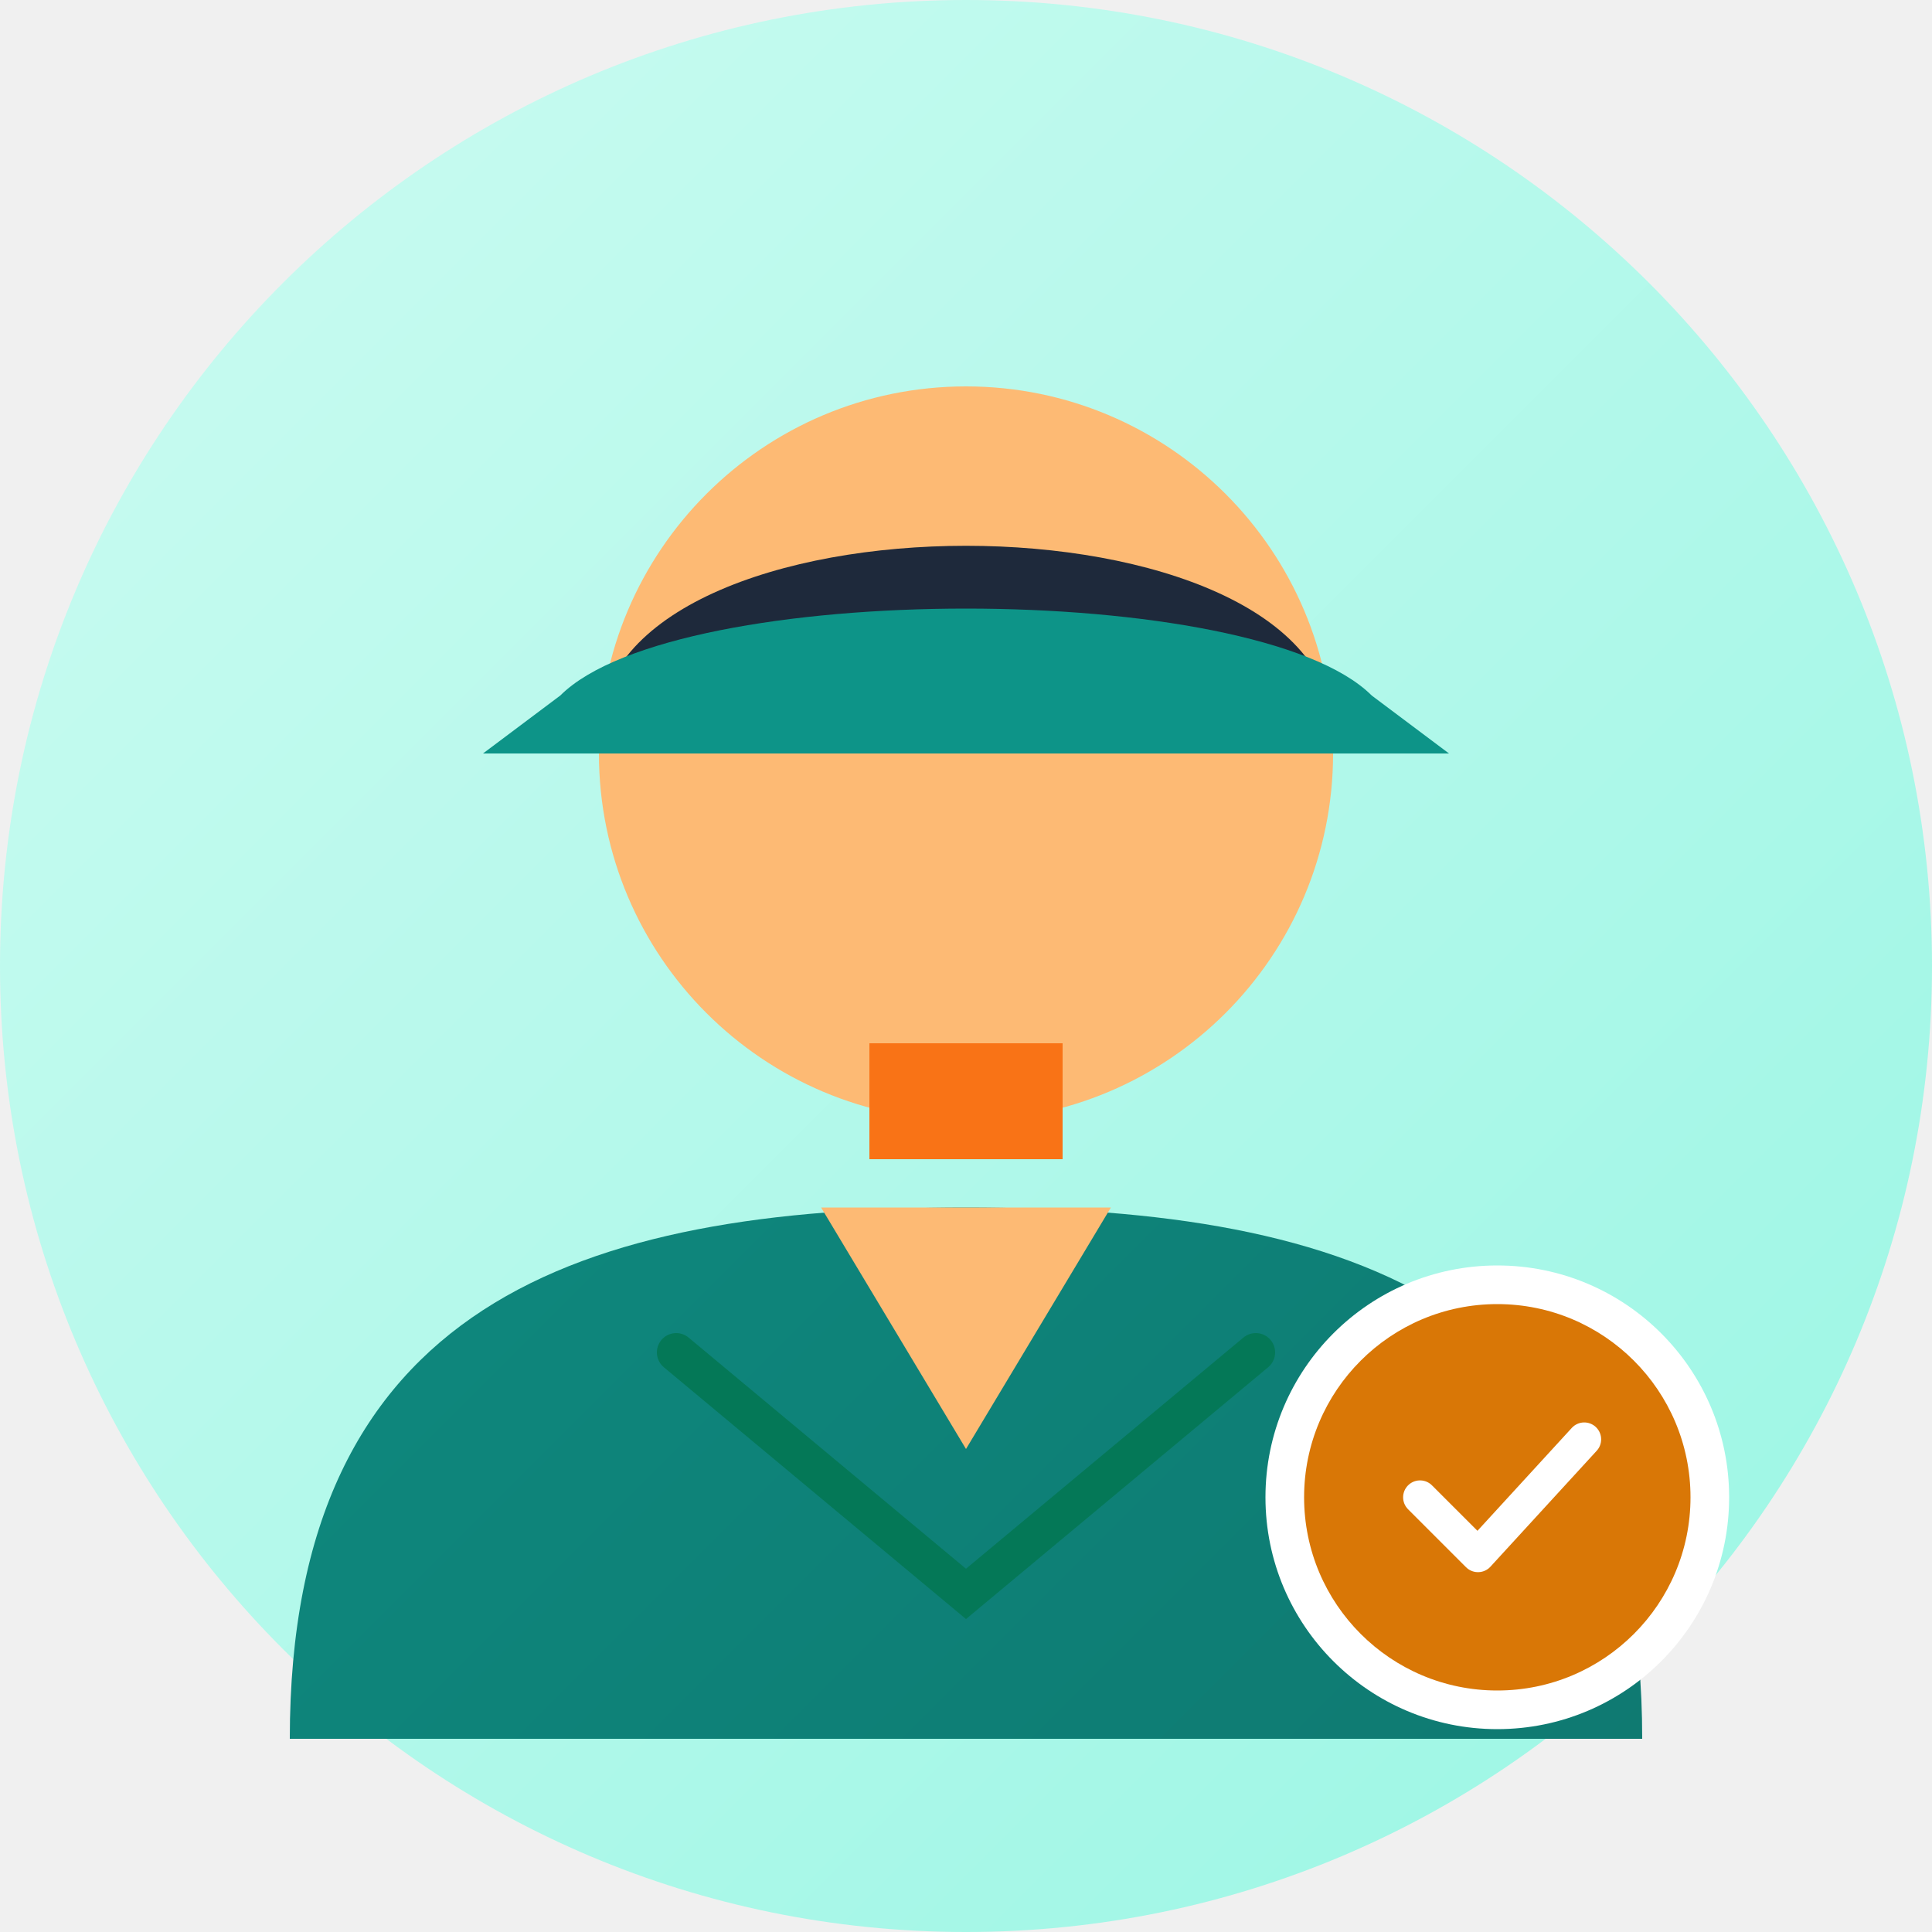
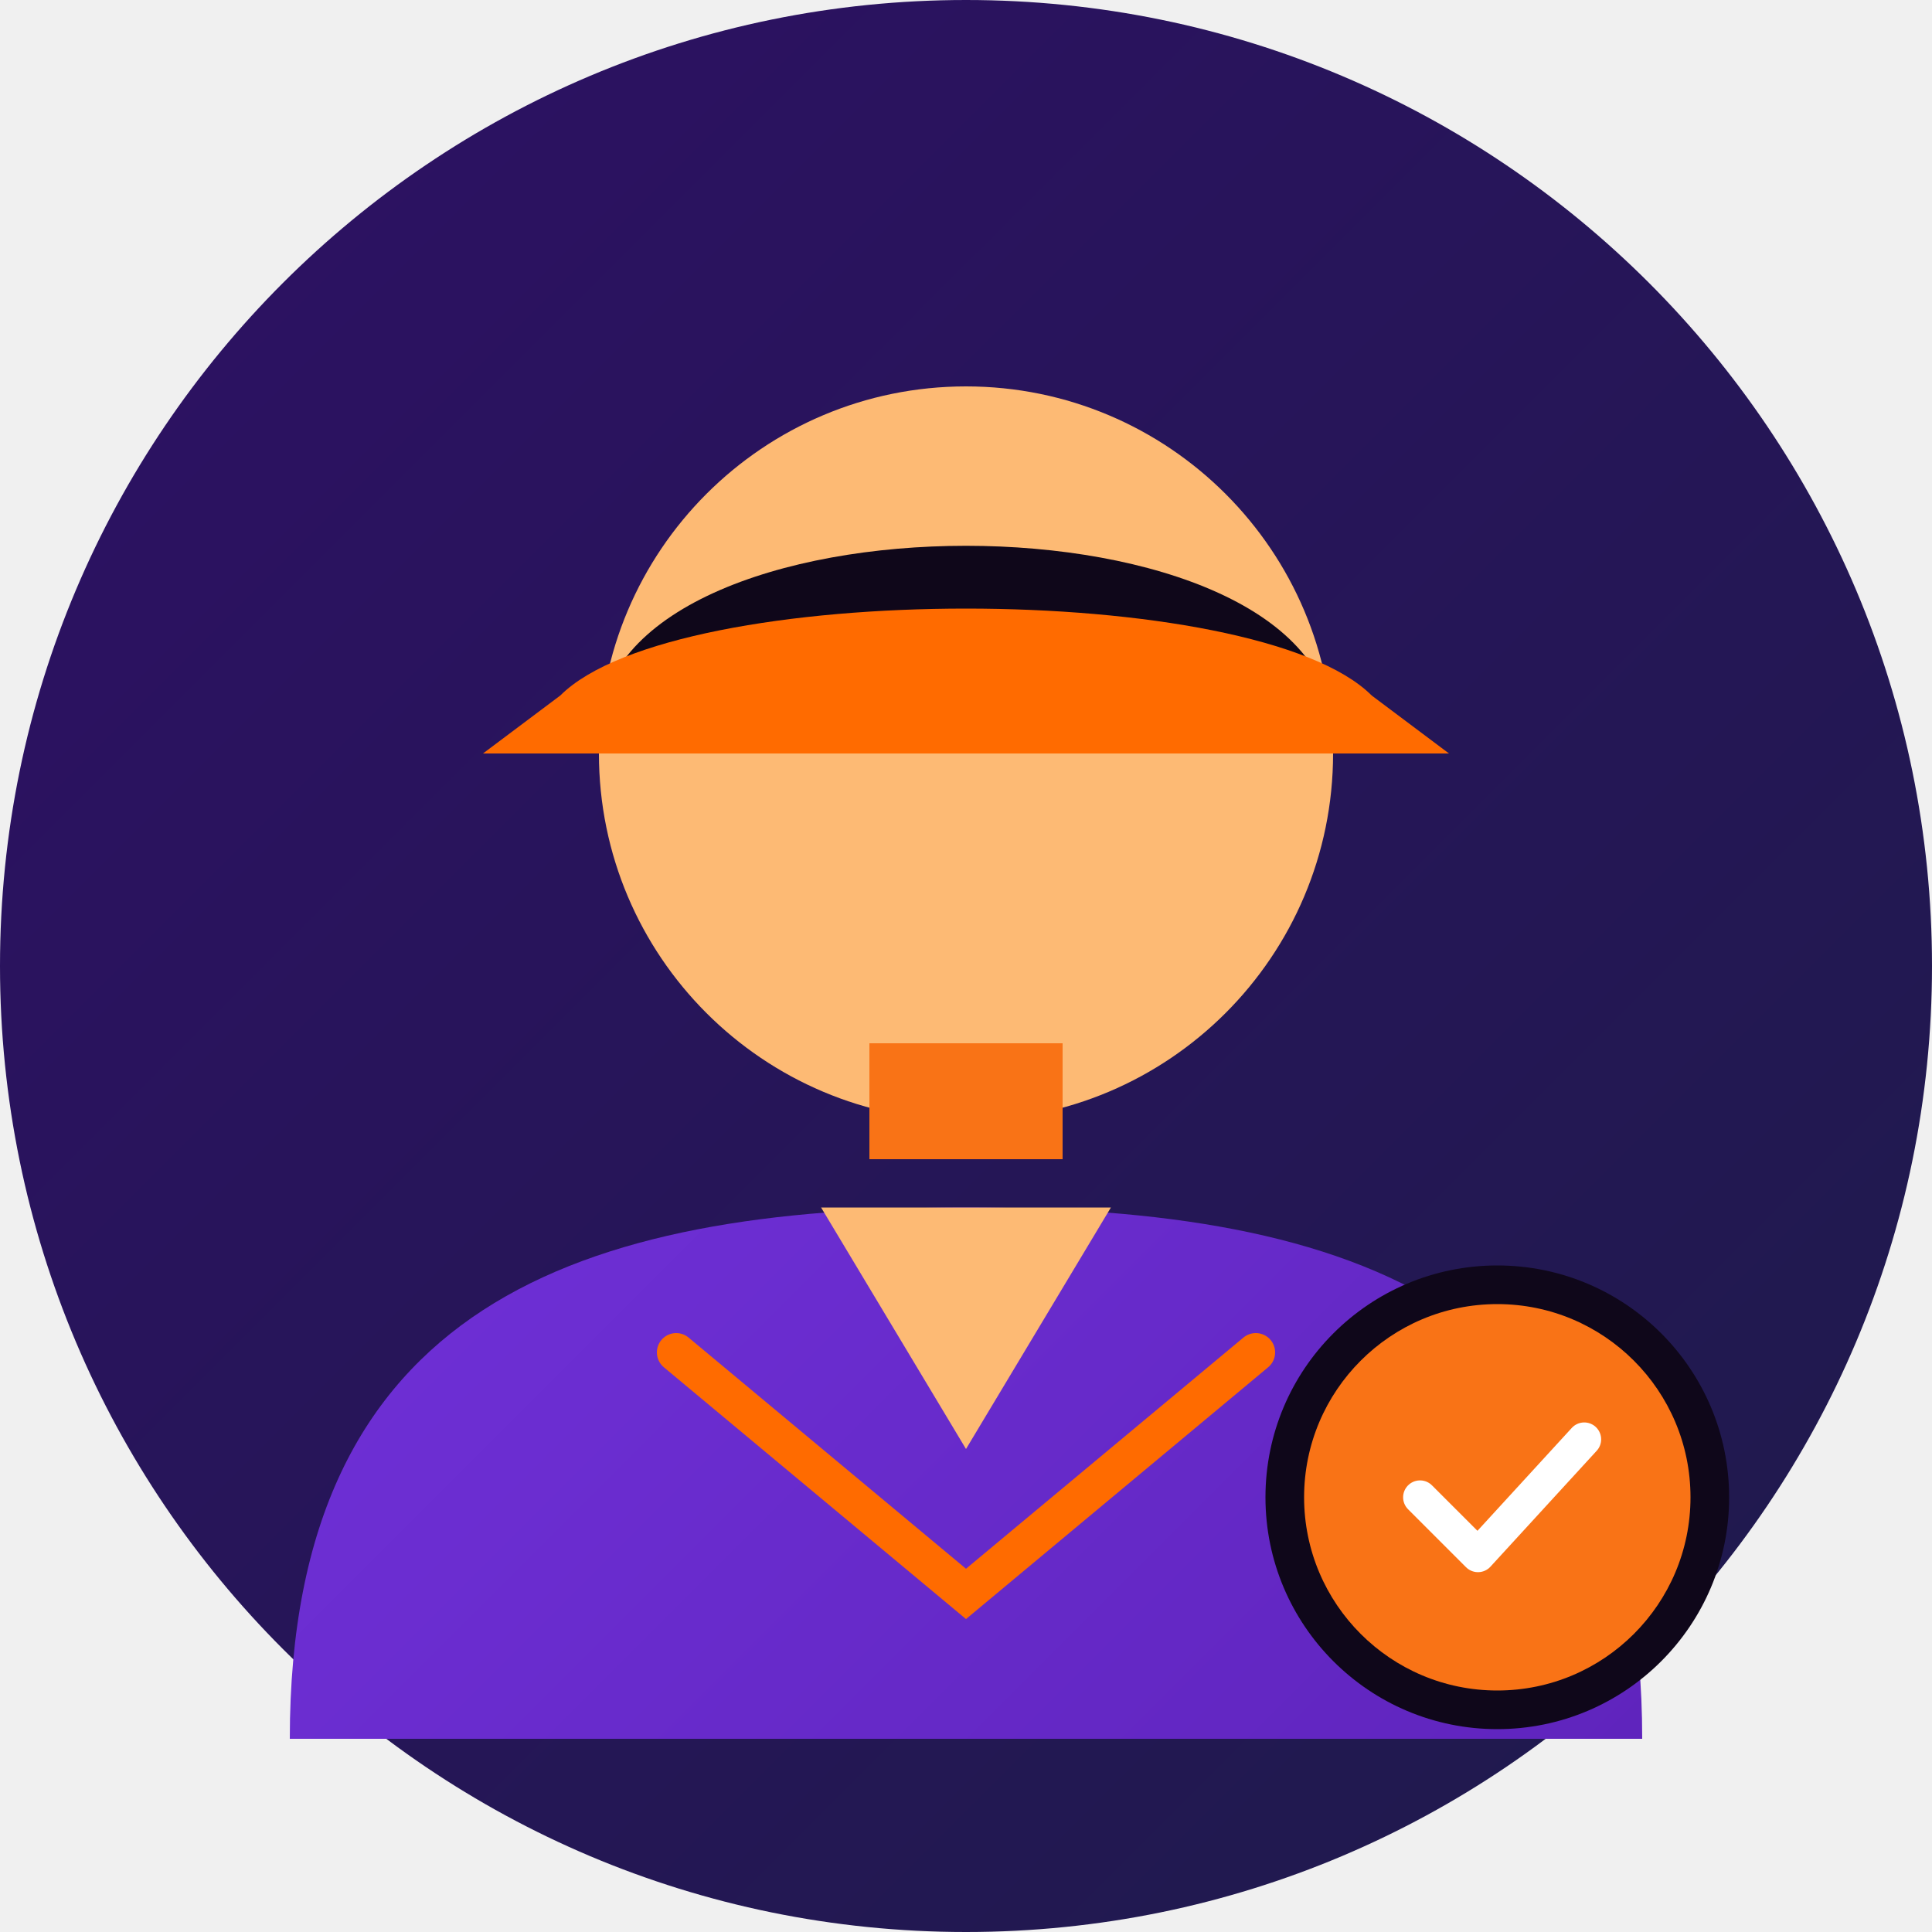
<svg xmlns="http://www.w3.org/2000/svg" viewBox="0 0 200 200" fill="none">
  <defs>
-     <linearGradient id="avatarBg" x1="0" y1="0" x2="200" y2="200" gradientUnits="userSpaceOnUse">
-       <stop offset="0%" stop-color="#ccfbf1" />
-       <stop offset="100%" stop-color="#99f6e4" />
+     <linearGradient id="avatarBgPurple" x1="0" y1="0" x2="200" y2="200" gradientUnits="userSpaceOnUse">
+       <stop offset="0%" stop-color="#2e1065" />
+       <stop offset="100%" stop-color="#1e1b4b" />
    </linearGradient>
-     <linearGradient id="shirtGrad" x1="0" y1="0" x2="200" y2="200" gradientUnits="userSpaceOnUse">
-       <stop offset="0%" stop-color="#0d9488" />
-       <stop offset="100%" stop-color="#0f766e" />
+     <linearGradient id="shirtGradPurple" x1="0" y1="0" x2="200" y2="200" gradientUnits="userSpaceOnUse">
+       <stop offset="0%" stop-color="#7c3aed" />
+       <stop offset="100%" stop-color="#5b21b6" />
    </linearGradient>
-     <linearGradient id="shieldGrad" x1="0" y1="0" x2="40" y2="40" gradientUnits="userSpaceOnUse">
-       <stop offset="0%" stop-color="#f59e0b" />
-       <stop offset="100%" stop-color="#d97706" />
+     <linearGradient id="orangeShield" x1="0" y1="0" x2="40" y2="40" gradientUnits="userSpaceOnUse">
+       <stop offset="0%" stop-color="#ff6b00" />
+       <stop offset="100%" stop-color="#f97316" />
    </linearGradient>
  </defs>
-   <circle cx="100" cy="100" r="100" fill="url(#avatarBg)" />
+   <circle cx="100" cy="100" r="100" fill="url(#avatarBgPurple)" />
  <circle cx="100" cy="78" r="38" fill="#fdba74" />
  <path d="M 90 108 L 110 108 L 110 120 L 90 120 Z" fill="#f97316" />
-   <path d="M 62 76 C 62 50 138 50 138 76 C 138 65 62 65 62 76 Z" fill="#1e293b" />
-   <path d="M 58 72 C 70 60 130 60 142 72 L 150 78 L 50 78 Z" fill="#0d9488" />
-   <path d="M 30 180 C 30 135 60 125 100 125 C 140 125 170 135 170 180 Z" fill="url(#shirtGrad)" />
+   <path d="M 62 76 C 62 50 138 50 138 76 C 138 65 62 65 62 76 Z" fill="#0f071a" />
+   <path d="M 58 72 C 70 60 130 60 142 72 L 150 78 L 50 78 Z" fill="#ff6b00" />
+   <path d="M 30 180 C 30 135 60 125 100 125 C 140 125 170 135 170 180 Z" fill="url(#shirtGradPurple)" />
  <path d="M 85 125 L 100 150 L 115 125 Z" fill="#fdba74" />
-   <path d="M 70 140 L 100 165 L 130 140" stroke="#047857" stroke-width="4" stroke-linecap="round" />
-   <circle cx="155" cy="155" r="24" fill="#ffffff" />
-   <circle cx="155" cy="155" r="20" fill="url(#shieldGrad)" />
+   <path d="M 70 140 L 100 165 L 130 140" stroke="#ff6b00" stroke-width="4" stroke-linecap="round" />
+   <circle cx="155" cy="155" r="24" fill="#0f071a" />
+   <circle cx="155" cy="155" r="20" fill="url(#orangeShield)" />
  <path d="M 147 155 L 153 161 L 164 149" stroke="#ffffff" stroke-width="3.5" stroke-linecap="round" stroke-linejoin="round" />
</svg>
